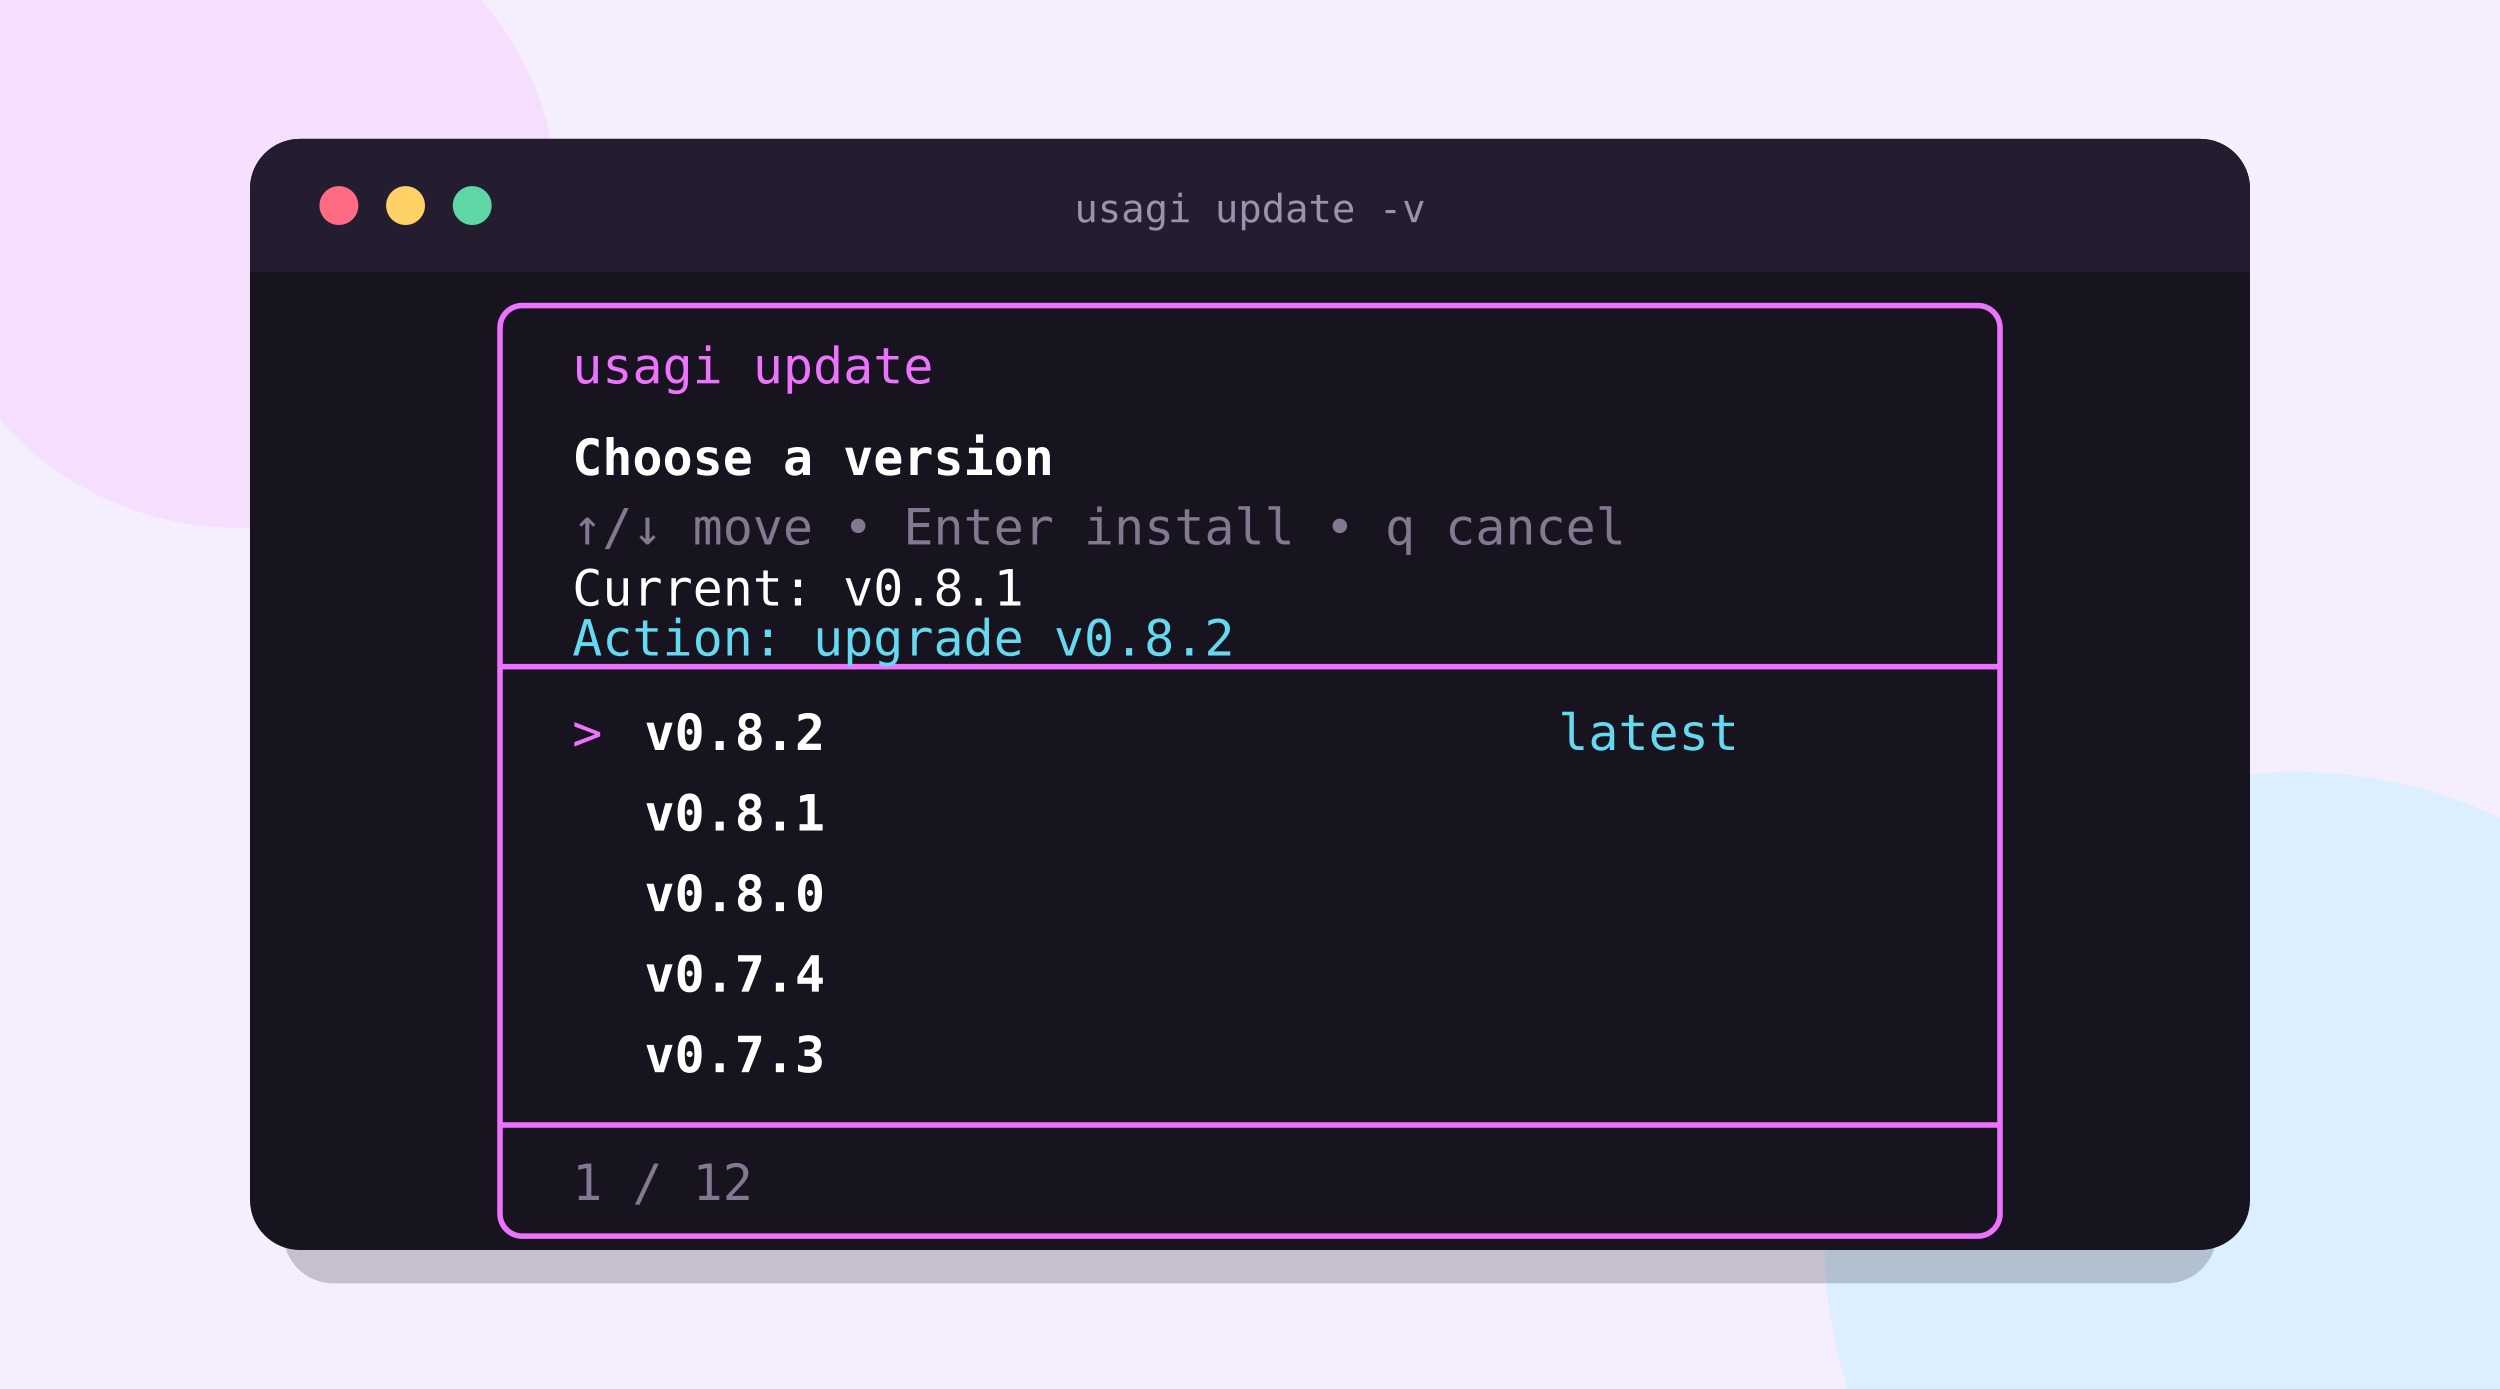
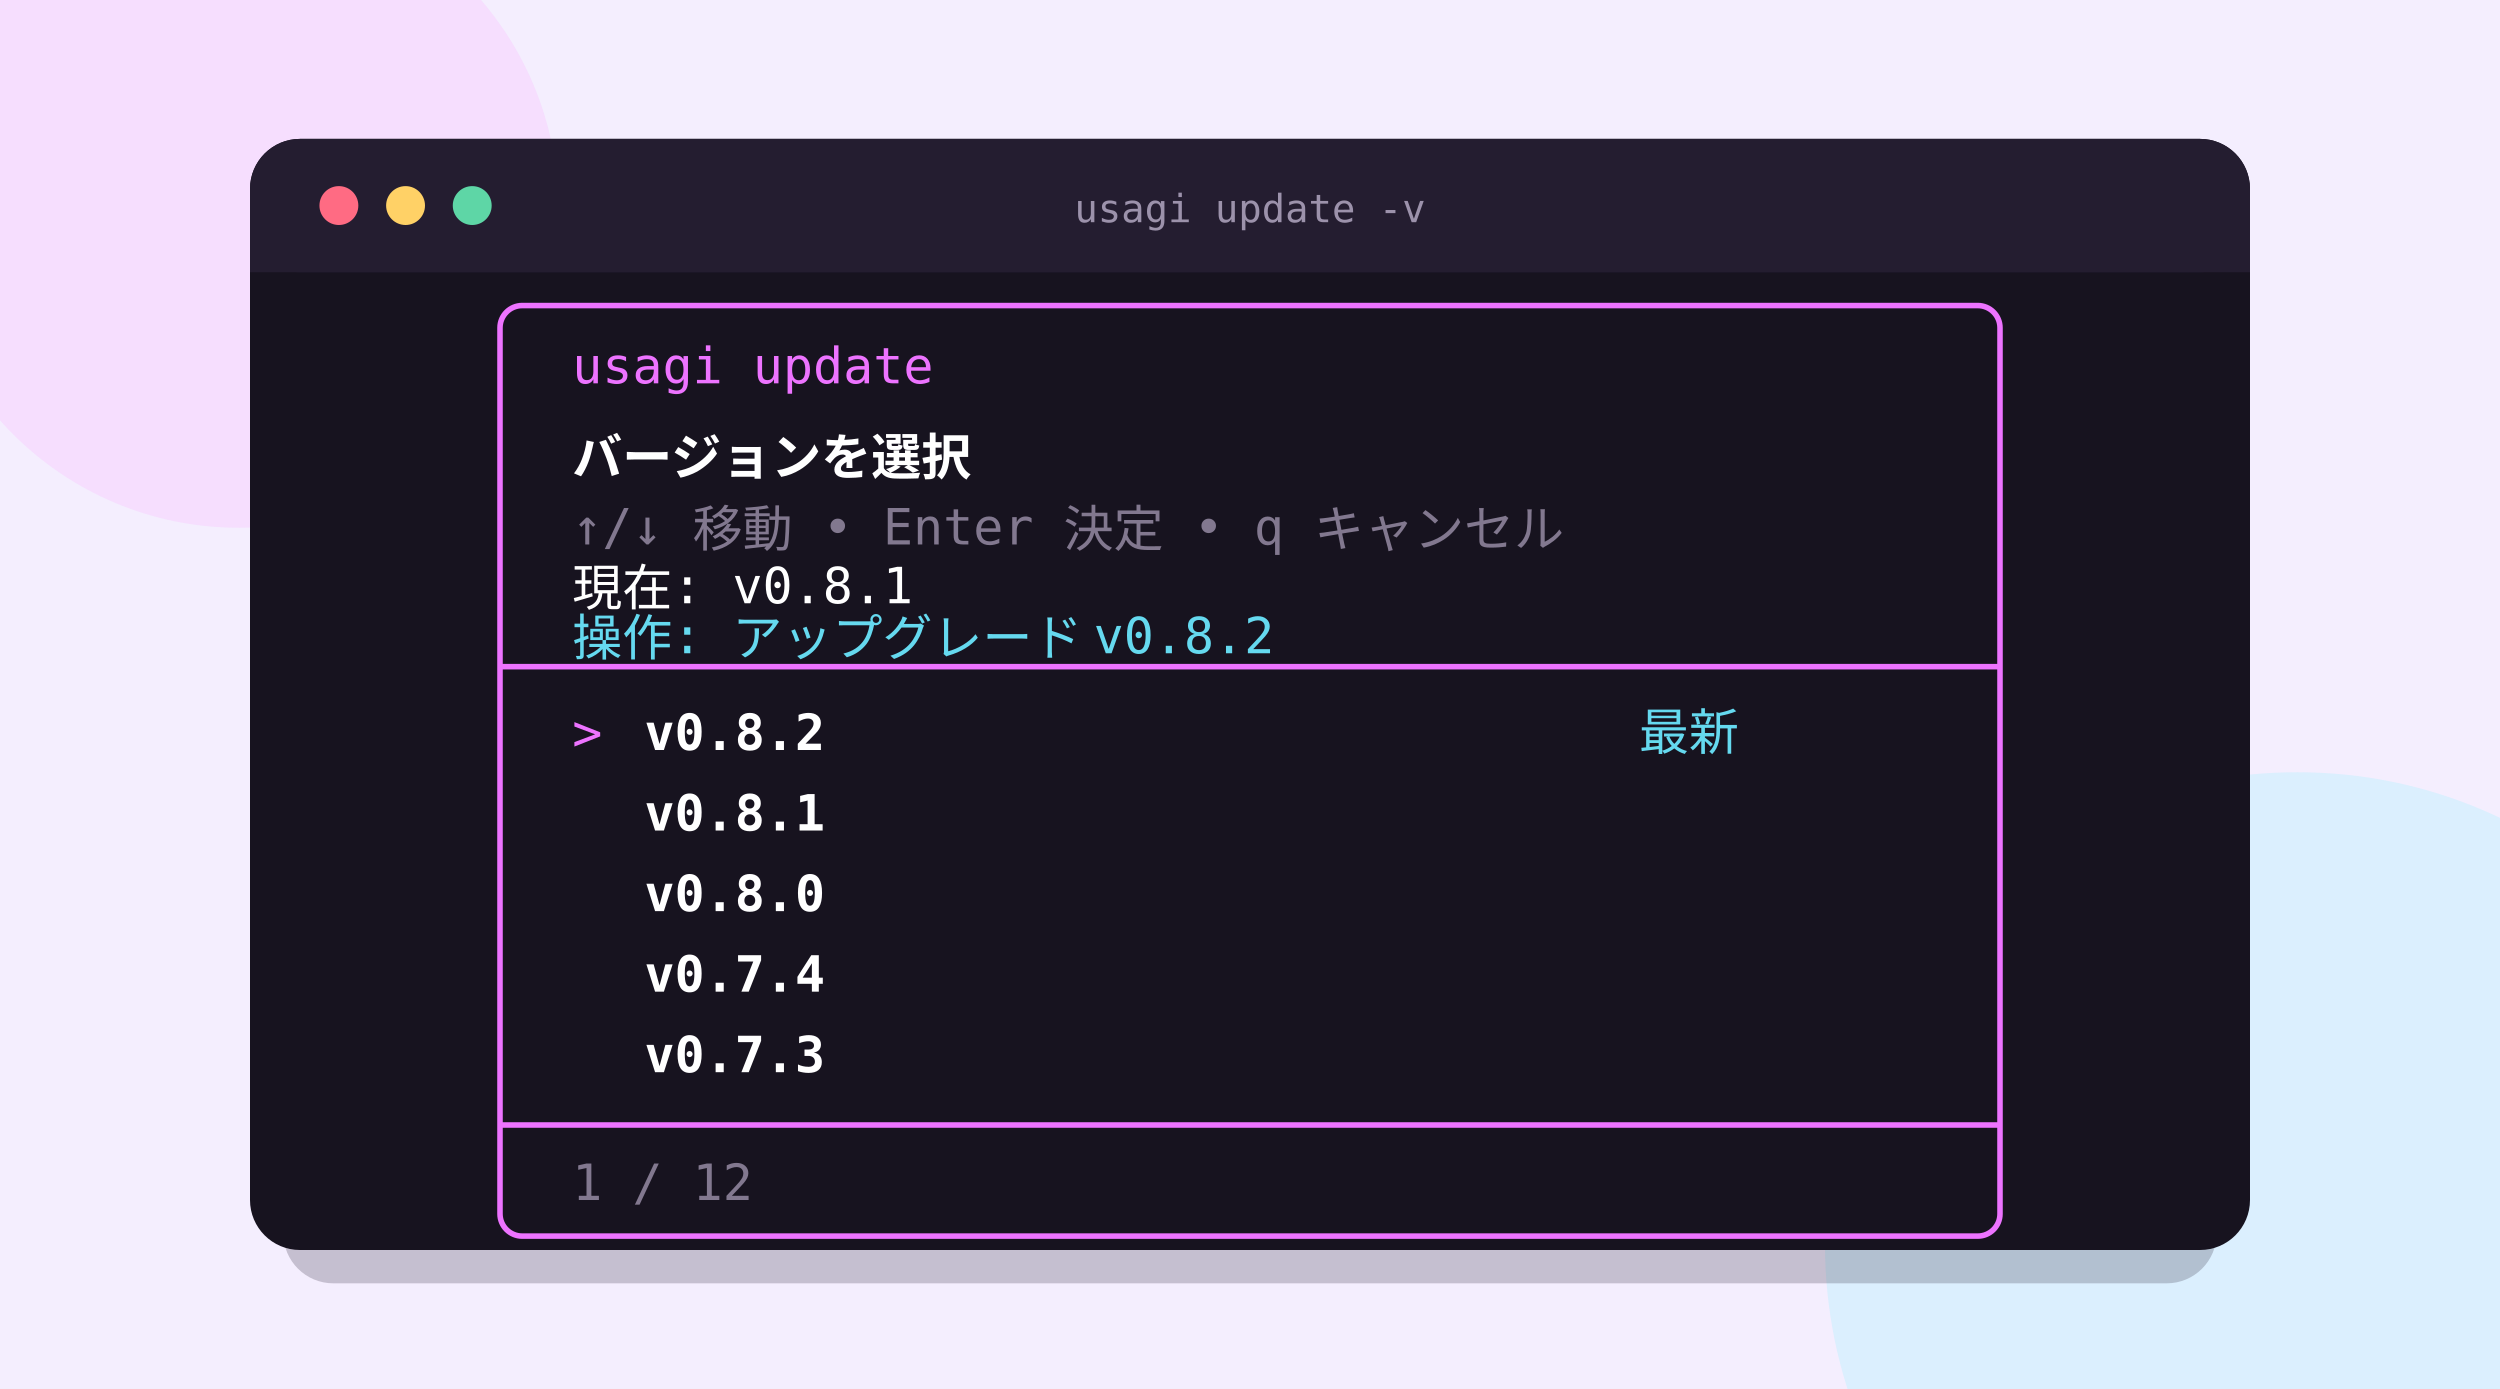
<svg xmlns="http://www.w3.org/2000/svg" width="900" height="500" viewBox="0 0 900 500" role="img" aria-labelledby="title desc">
  <rect width="900" height="500" fill="#f4eefe" />
  <circle cx="86" cy="75" r="115" fill="#f7c8ff" opacity="0.42" />
  <circle cx="827" cy="448" r="170" fill="#bdefff" opacity="0.45" />
  <rect x="102" y="70" width="696" height="392" rx="18" fill="#30283d" opacity="0.24" />
  <rect x="90" y="50" width="720" height="400" rx="18" fill="#17131f" />
  <rect x="90" y="50" width="720" height="48" rx="18" fill="#241d30" />
  <rect x="90" y="80" width="720" height="18" fill="#241d30" />
  <circle cx="122" cy="74" r="7" fill="#ff6b83" />
  <circle cx="146" cy="74" r="7" fill="#ffd166" />
  <circle cx="170" cy="74" r="7" fill="#5ed6a6" />
  <text x="450" y="80" text-anchor="middle" fill="#9c92ab" font-family="ui-monospace, SFMono-Regular, Menlo, monospace" font-size="14">usagi update -v</text>
  <g font-family="ui-monospace, SFMono-Regular, Menlo, monospace" font-size="18">
    <rect x="180" y="110" width="540" height="335" rx="8" fill="none" stroke="#ed73ff" stroke-width="2" />
    <path d="M180 240H720 M180 405H720" fill="none" stroke="#ed73ff" stroke-width="2" />
    <rect x="198" y="119" width="185" height="24" fill="#17131f" />
    <text x="206" y="138" fill="#ed73ff">usagi update</text>
-     <text x="206" y="171" font-weight="700" fill="#ffffff">Choose a version</text>
-     <text x="206" y="196" fill="#82788f">↑/↓ move  •  Enter install  •  q cancel</text>
-     <text x="206" y="218" fill="#ffffff">Current: v0.8.1</text>
-     <text x="206" y="236" fill="#65d9ef">Action: upgrade v0.8.2</text>
+     <text x="206" y="171" font-weight="700" fill="#ffffff">バージョンを選択</text>
+     <text x="206" y="196" fill="#82788f">↑/↓ 移動 • Enter 決定 • q キャンセル</text>
+     <text x="206" y="218" fill="#ffffff">現在: v0.8.1</text>
+     <text x="206" y="236" fill="#65d9ef">操作: アップグレード v0.8.2</text>
    <text x="206" y="270" fill="#ed73ff">&gt;</text>
    <text x="232" y="270" font-weight="700" fill="#ffffff">v0.8.2</text>
-     <text x="626" y="270" text-anchor="end" fill="#65d9ef">latest</text>
+     <text x="626" y="270" text-anchor="end" fill="#65d9ef">最新</text>
    <text x="232" y="299" font-weight="700" fill="#ffffff">v0.8.1</text>
    <text x="232" y="328" font-weight="700" fill="#ffffff">v0.8.0</text>
    <text x="232" y="357" font-weight="700" fill="#ffffff">v0.7.4</text>
    <text x="232" y="386" font-weight="700" fill="#ffffff">v0.7.3</text>
    <text x="206" y="432" fill="#82788f">1 / 12</text>
  </g>
</svg>
